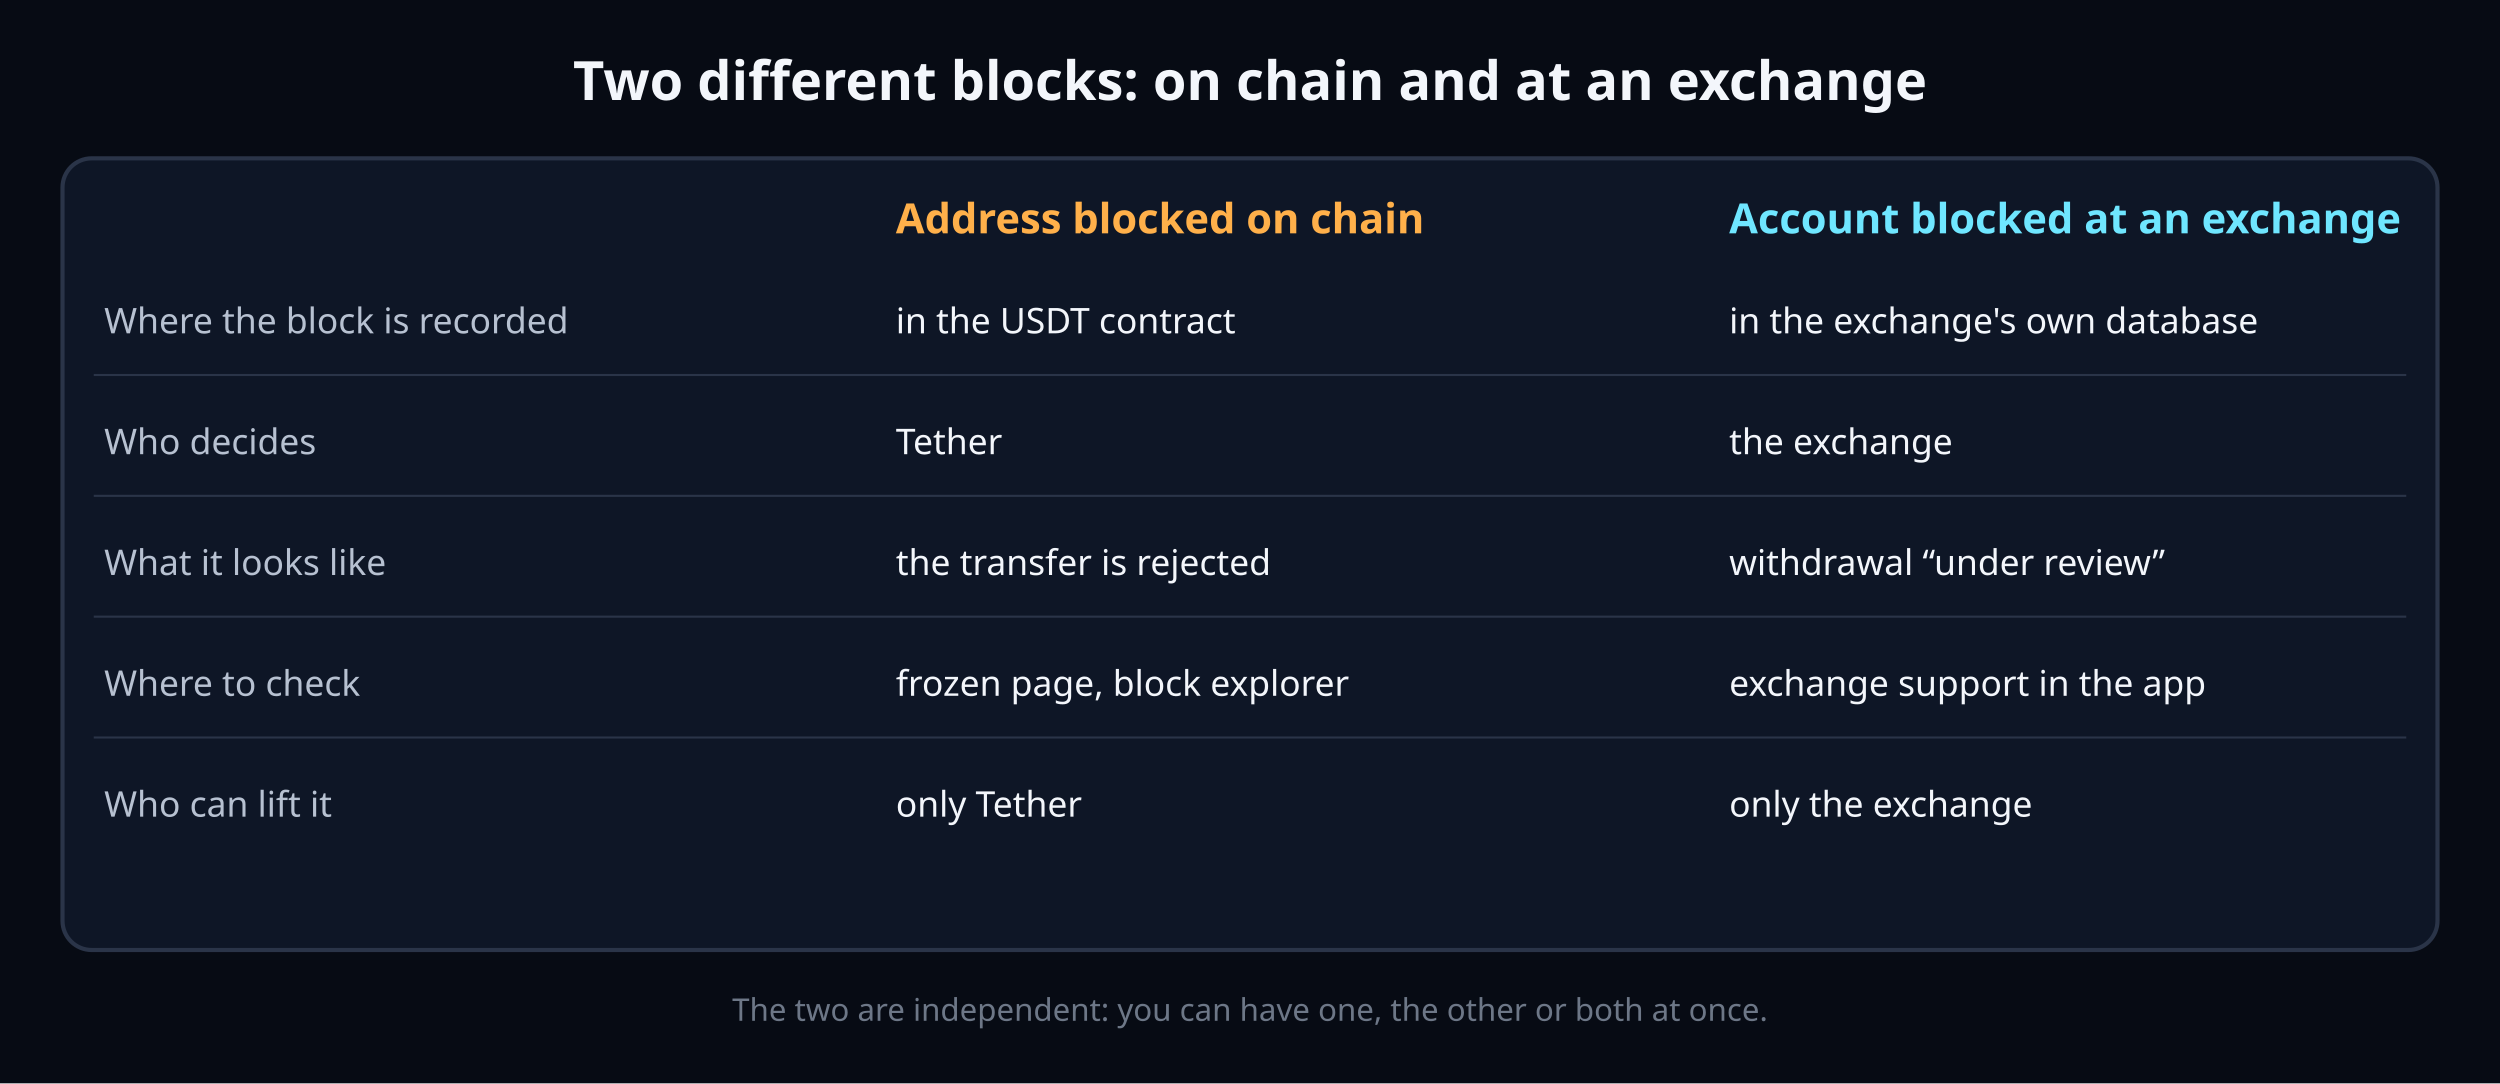
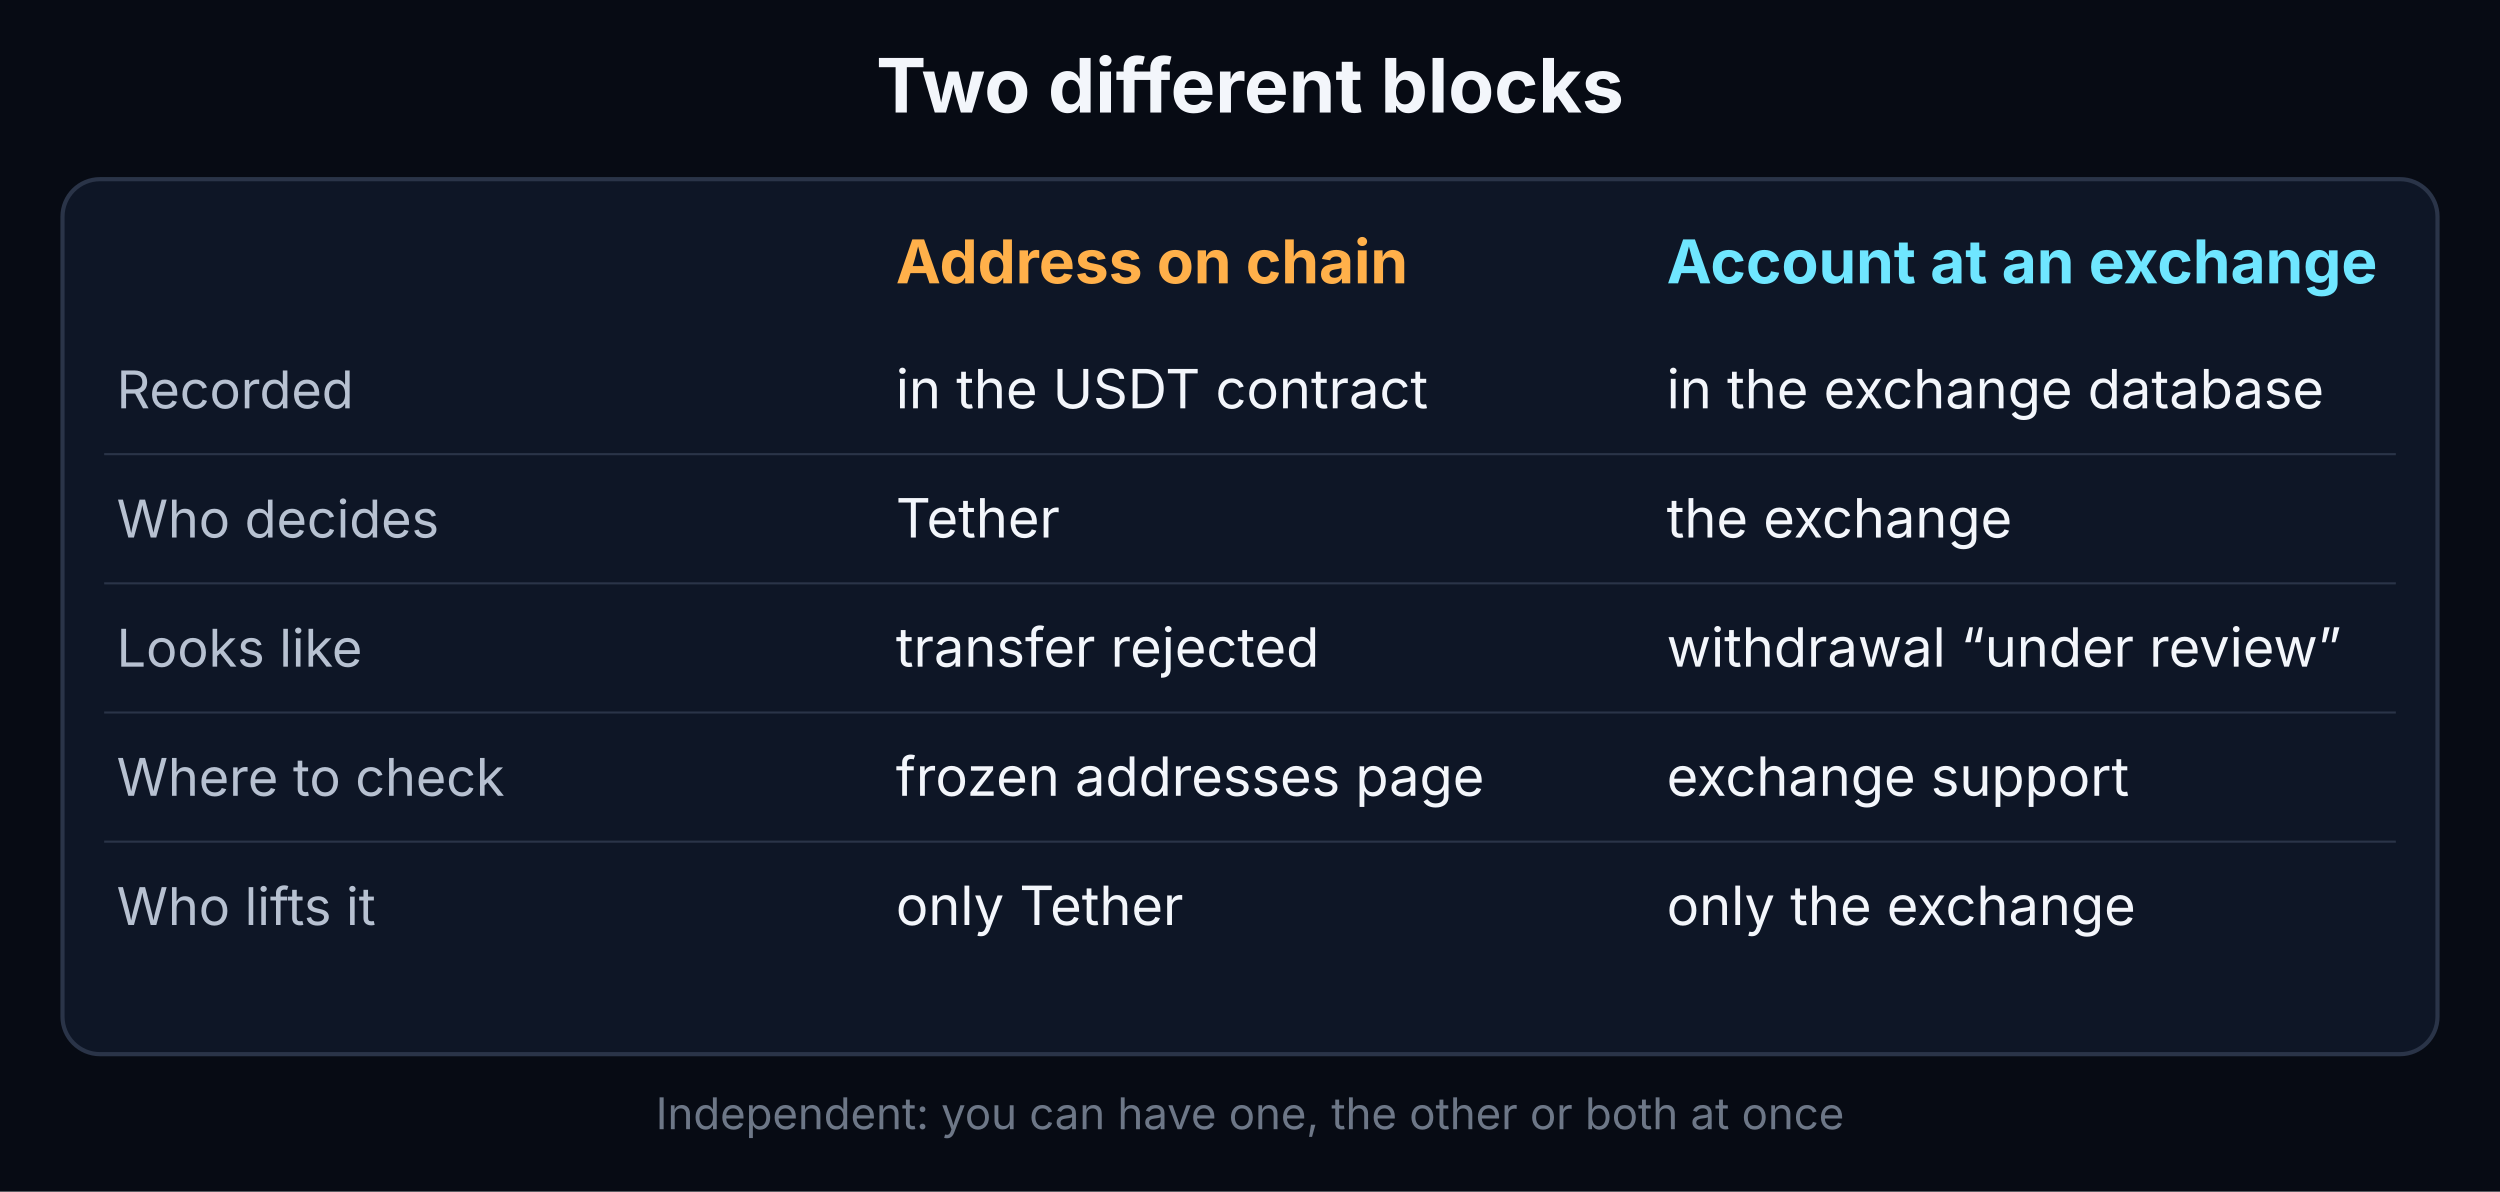
- <svg xmlns="http://www.w3.org/2000/svg" viewBox="0 0 1200 520" font-family="system-ui,sans-serif">
-   <rect width="1200" height="520" fill="#070B14" />
-   <text x="600" y="48" font-size="26" fill="#F3F6FB" text-anchor="middle" font-weight="700">Two different blocks: on chain and at an exchange</text>
-   <rect x="30" y="76" width="1140" height="380" rx="14" fill="#0E1626" stroke="#2A3448" stroke-width="2" />
-   <text x="430" y="112" font-size="20" fill="#FFB04A" text-anchor="start" font-weight="700">Address blocked on chain</text>
-   <text x="830" y="112" font-size="20" fill="#6FE6FF" text-anchor="start" font-weight="700">Account blocked at an exchange</text>
-   <text x="50" y="160" font-size="17" fill="#B7C1D1" text-anchor="start" font-weight="400">Where the block is recorded</text>
-   <text x="430" y="160" font-size="17" fill="#F3F6FB" text-anchor="start" font-weight="400">in the USDT contract</text>
-   <text x="830" y="160" font-size="17" fill="#F3F6FB" text-anchor="start" font-weight="400">in the exchange's own database</text>
-   <path d="M45 180 H1155" stroke="#2A3448" stroke-width="1" />
-   <text x="50" y="218" font-size="17" fill="#B7C1D1" text-anchor="start" font-weight="400">Who decides</text>
-   <text x="430" y="218" font-size="17" fill="#F3F6FB" text-anchor="start" font-weight="400">Tether</text>
-   <text x="830" y="218" font-size="17" fill="#F3F6FB" text-anchor="start" font-weight="400">the exchange</text>
-   <path d="M45 238 H1155" stroke="#2A3448" stroke-width="1" />
-   <text x="50" y="276" font-size="17" fill="#B7C1D1" text-anchor="start" font-weight="400">What it looks like</text>
-   <text x="430" y="276" font-size="17" fill="#F3F6FB" text-anchor="start" font-weight="400">the transfer is rejected</text>
-   <text x="830" y="276" font-size="17" fill="#F3F6FB" text-anchor="start" font-weight="400">withdrawal “under review”</text>
-   <path d="M45 296 H1155" stroke="#2A3448" stroke-width="1" />
-   <text x="50" y="334" font-size="17" fill="#B7C1D1" text-anchor="start" font-weight="400">Where to check</text>
-   <text x="430" y="334" font-size="17" fill="#F3F6FB" text-anchor="start" font-weight="400">frozen page, block explorer</text>
-   <text x="830" y="334" font-size="17" fill="#F3F6FB" text-anchor="start" font-weight="400">exchange support in the app</text>
-   <path d="M45 354 H1155" stroke="#2A3448" stroke-width="1" />
-   <text x="50" y="392" font-size="17" fill="#B7C1D1" text-anchor="start" font-weight="400">Who can lift it</text>
-   <text x="430" y="392" font-size="17" fill="#F3F6FB" text-anchor="start" font-weight="400">only Tether</text>
-   <text x="830" y="392" font-size="17" fill="#F3F6FB" text-anchor="start" font-weight="400">only the exchange</text>
-   <text x="600" y="490" font-size="15" fill="#6D7787" text-anchor="middle" font-weight="400">The two are independent: you can have one, the other or both at once.</text>
+ <svg xmlns="http://www.w3.org/2000/svg" viewBox="0 0 1200 572" font-family="system-ui,-apple-system,Segoe UI,sans-serif">
+   <rect width="1200" height="572" fill="#070B14" />
+   <text x="600" y="54" font-size="36" fill="#F3F6FB" text-anchor="middle" font-weight="700">Two different blocks</text>
+   <rect x="30" y="86" width="1140" height="420" rx="18" fill="#0E1626" stroke="#2A3448" stroke-width="2" />
+   <text x="430" y="136" font-size="29" fill="#FFB04A" text-anchor="start" font-weight="700">Address on chain</text>
+   <text x="800" y="136" font-size="29" fill="#6FE6FF" text-anchor="start" font-weight="700">Account at an exchange</text>
+   <text x="56" y="196" font-size="25" fill="#B7C1D1" text-anchor="start" font-weight="400">Recorded</text>
+   <text x="430" y="196" font-size="26" fill="#F3F6FB" text-anchor="start" font-weight="400">in the USDT contract</text>
+   <text x="800" y="196" font-size="26" fill="#F3F6FB" text-anchor="start" font-weight="400">in the exchange database</text>
+   <path d="M50 218 H1150" stroke="#2A3448" stroke-width="1" />
+   <text x="56" y="258" font-size="25" fill="#B7C1D1" text-anchor="start" font-weight="400">Who decides</text>
+   <text x="430" y="258" font-size="26" fill="#F3F6FB" text-anchor="start" font-weight="400">Tether</text>
+   <text x="800" y="258" font-size="26" fill="#F3F6FB" text-anchor="start" font-weight="400">the exchange</text>
+   <path d="M50 280 H1150" stroke="#2A3448" stroke-width="1" />
+   <text x="56" y="320" font-size="25" fill="#B7C1D1" text-anchor="start" font-weight="400">Looks like</text>
+   <text x="430" y="320" font-size="26" fill="#F3F6FB" text-anchor="start" font-weight="400">transfer rejected</text>
+   <text x="800" y="320" font-size="26" fill="#F3F6FB" text-anchor="start" font-weight="400">withdrawal “under review”</text>
+   <path d="M50 342 H1150" stroke="#2A3448" stroke-width="1" />
+   <text x="56" y="382" font-size="25" fill="#B7C1D1" text-anchor="start" font-weight="400">Where to check</text>
+   <text x="430" y="382" font-size="26" fill="#F3F6FB" text-anchor="start" font-weight="400">frozen addresses page</text>
+   <text x="800" y="382" font-size="26" fill="#F3F6FB" text-anchor="start" font-weight="400">exchange support</text>
+   <path d="M50 404 H1150" stroke="#2A3448" stroke-width="1" />
+   <text x="56" y="444" font-size="25" fill="#B7C1D1" text-anchor="start" font-weight="400">Who lifts it</text>
+   <text x="430" y="444" font-size="26" fill="#F3F6FB" text-anchor="start" font-weight="400">only Tether</text>
+   <text x="800" y="444" font-size="26" fill="#F3F6FB" text-anchor="start" font-weight="400">only the exchange</text>
+   <text x="600" y="542" font-size="21" fill="#6D7787" text-anchor="middle" font-weight="400">Independent: you can have one, the other or both at once</text>
</svg>
